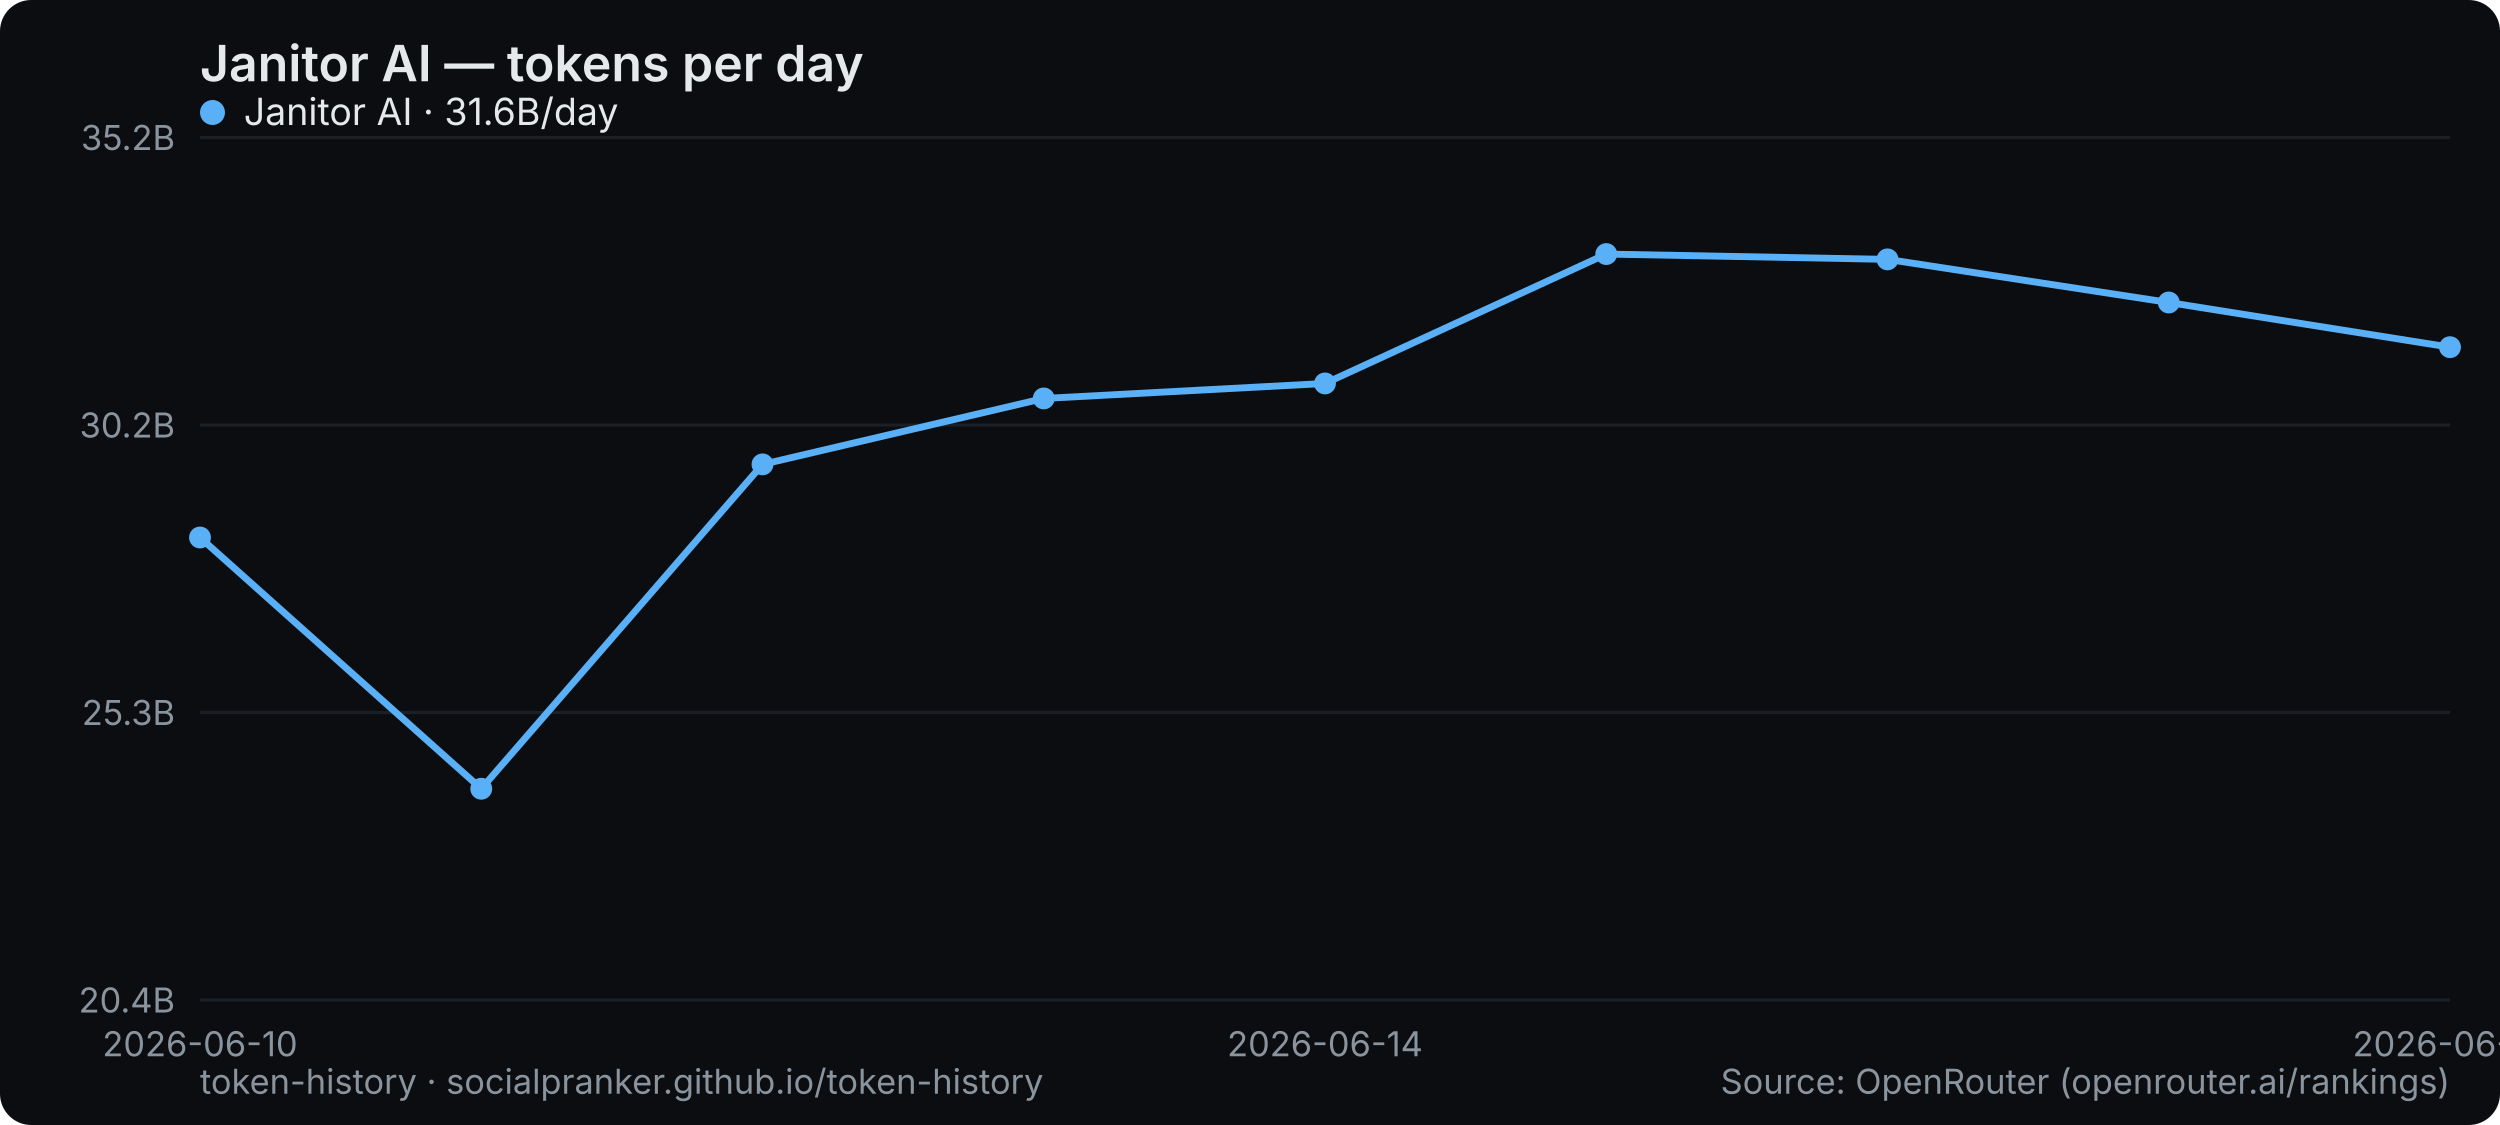
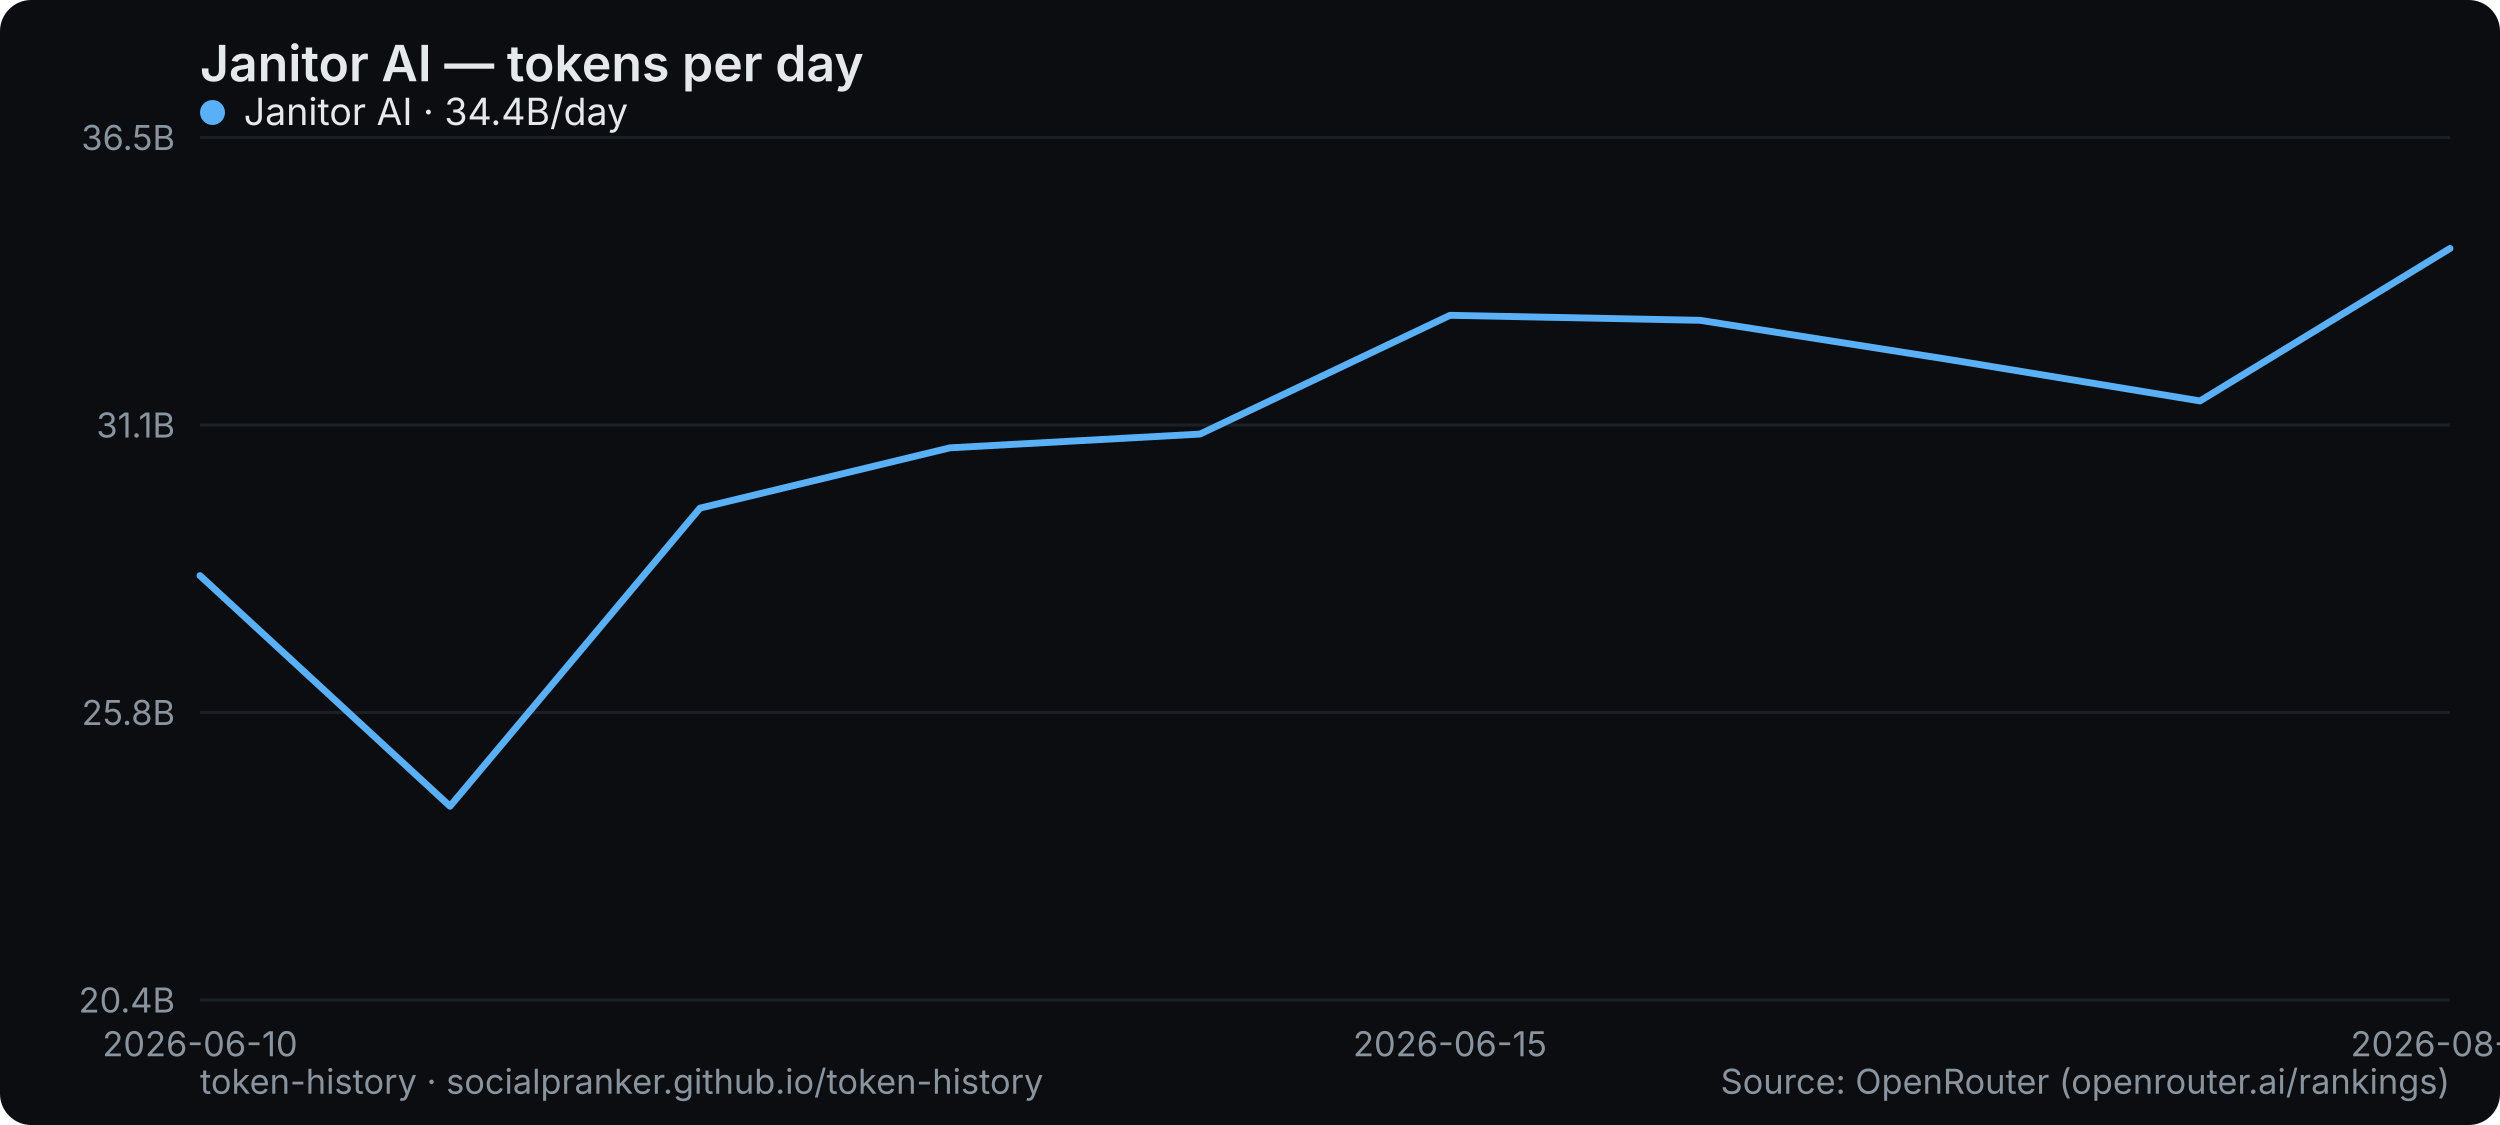
<svg xmlns="http://www.w3.org/2000/svg" width="800" height="360" viewBox="0 0 800 360" role="img" aria-label="Janitor AI — tokens per day">
  <rect width="800" height="360" rx="10" fill="#0b0d10" />
  <text x="64" y="26" font-family="system-ui,-apple-system,Segoe UI,sans-serif" font-size="16" font-weight="600" fill="#e6e9ec">Janitor AI — tokens per day</text>
  <line x1="64" y1="320" x2="784" y2="320" stroke="#1b2026" stroke-width="1" />
  <text x="56" y="324" text-anchor="end" font-family="system-ui,-apple-system,Segoe UI,sans-serif" font-size="11" fill="#8a949e">20.4B</text>
  <line x1="64" y1="228" x2="784" y2="228" stroke="#1b2026" stroke-width="1" />
-   <text x="56" y="232" text-anchor="end" font-family="system-ui,-apple-system,Segoe UI,sans-serif" font-size="11" fill="#8a949e">25.3B</text>
+   <text x="56" y="232" text-anchor="end" font-family="system-ui,-apple-system,Segoe UI,sans-serif" font-size="11" fill="#8a949e">25.8B</text>
  <line x1="64" y1="136" x2="784" y2="136" stroke="#1b2026" stroke-width="1" />
-   <text x="56" y="140" text-anchor="end" font-family="system-ui,-apple-system,Segoe UI,sans-serif" font-size="11" fill="#8a949e">30.2B</text>
+   <text x="56" y="140" text-anchor="end" font-family="system-ui,-apple-system,Segoe UI,sans-serif" font-size="11" fill="#8a949e">31.1B</text>
  <line x1="64" y1="44" x2="784" y2="44" stroke="#1b2026" stroke-width="1" />
-   <text x="56" y="48" text-anchor="end" font-family="system-ui,-apple-system,Segoe UI,sans-serif" font-size="11" fill="#8a949e">35.2B</text>
+   <text x="56" y="48" text-anchor="end" font-family="system-ui,-apple-system,Segoe UI,sans-serif" font-size="11" fill="#8a949e">36.5B</text>
  <text x="64" y="338" text-anchor="middle" font-family="system-ui,-apple-system,Segoe UI,sans-serif" font-size="11" fill="#8a949e">2026-06-10</text>
-   <text x="424" y="338" text-anchor="middle" font-family="system-ui,-apple-system,Segoe UI,sans-serif" font-size="11" fill="#8a949e">2026-06-14</text>
-   <text x="784" y="338" text-anchor="middle" font-family="system-ui,-apple-system,Segoe UI,sans-serif" font-size="11" fill="#8a949e">2026-06-18</text>
-   <polyline points="64.0,172.0 154.0,252.4 244.0,148.6 334.0,127.5 424.0,122.7 514.0,81.3 604.0,83.0 694.0,96.8 784.0,111.1" fill="none" stroke="#5ab0f7" stroke-width="2.2" stroke-linejoin="round" stroke-linecap="round" />
-   <circle cx="64.0" cy="172.0" r="3.5" fill="#5ab0f7" />
-   <circle cx="154.0" cy="252.4" r="3.5" fill="#5ab0f7" />
-   <circle cx="244.0" cy="148.6" r="3.5" fill="#5ab0f7" />
-   <circle cx="334.0" cy="127.5" r="3.5" fill="#5ab0f7" />
-   <circle cx="424.0" cy="122.7" r="3.5" fill="#5ab0f7" />
-   <circle cx="514.0" cy="81.3" r="3.5" fill="#5ab0f7" />
-   <circle cx="604.0" cy="83.0" r="3.5" fill="#5ab0f7" />
-   <circle cx="694.0" cy="96.8" r="3.5" fill="#5ab0f7" />
-   <circle cx="784.0" cy="111.1" r="3.5" fill="#5ab0f7" />
+   <text x="464" y="338" text-anchor="middle" font-family="system-ui,-apple-system,Segoe UI,sans-serif" font-size="11" fill="#8a949e">2026-06-15</text>
+   <text x="784" y="338" text-anchor="middle" font-family="system-ui,-apple-system,Segoe UI,sans-serif" font-size="11" fill="#8a949e">2026-08-27</text>
+   <polyline points="64.0,184.2 144.0,258.0 224.0,162.6 304.0,143.3 384.0,138.9 464.0,100.9 544.0,102.5 624.0,115.1 704.0,128.3 784.0,79.5" fill="none" stroke="#5ab0f7" stroke-width="2.2" stroke-linejoin="round" stroke-linecap="round" />
  <g font-family="system-ui,-apple-system,Segoe UI,sans-serif" font-size="12">
    <circle cx="68" cy="36" r="4" fill="#5ab0f7" />
-     <text x="78" y="40" fill="#e6e9ec">Janitor AI · 31.6B/day</text>
+     <text x="78" y="40" fill="#e6e9ec">Janitor AI · 34.4B/day</text>
  </g>
  <text x="64" y="350" font-family="system-ui,-apple-system,Segoe UI,sans-serif" font-size="11" fill="#8a949e">token-history · socialpranker.github.io/token-history</text>
  <text x="784" y="350" text-anchor="end" font-family="system-ui,-apple-system,Segoe UI,sans-serif" font-size="11" fill="#8a949e">Source: OpenRouter (openrouter.ai/rankings)</text>
</svg>
